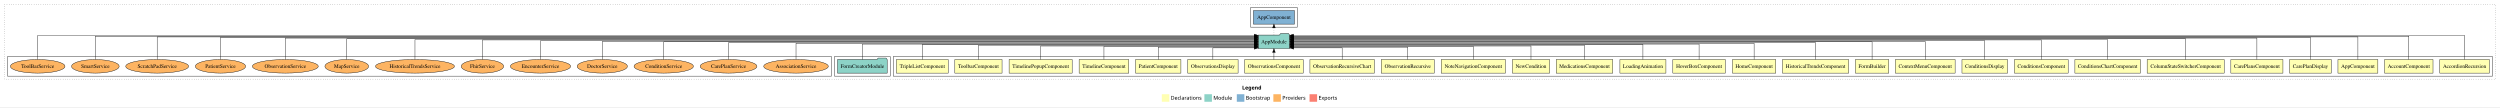
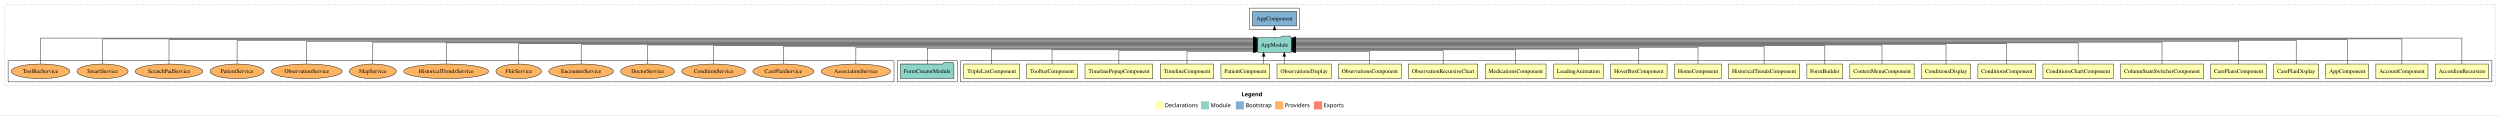
- <svg xmlns="http://www.w3.org/2000/svg" width="6633pt" height="284pt" viewBox="0.00 0.00 6633.00 284.00">
+ <svg xmlns="http://www.w3.org/2000/svg" width="6169pt" height="284pt" viewBox="0.00 0.00 6169.00 284.00">
  <g id="graph0" class="graph" transform="scale(1 1) rotate(0) translate(4 280)">
-     <polygon fill="#ffffff" stroke="transparent" points="-4,4 -4,-280 6629,-280 6629,4 -4,4" />
-     <text text-anchor="start" x="3291.509" y="-42.4" font-family="sans-serif" font-weight="bold" font-size="14.00" fill="#000000">Legend</text>
-     <polygon fill="#ffffb3" stroke="transparent" points="3078.5,-10 3078.5,-30 3098.5,-30 3098.5,-10 3078.5,-10" />
-     <text text-anchor="start" x="3102.129" y="-15.4" font-family="sans-serif" font-size="14.00" fill="#000000">  Declarations</text>
-     <polygon fill="#8dd3c7" stroke="transparent" points="3191.5,-10 3191.5,-30 3211.5,-30 3211.5,-10 3191.5,-10" />
-     <text text-anchor="start" x="3215.225" y="-15.4" font-family="sans-serif" font-size="14.00" fill="#000000">  Module</text>
-     <polygon fill="#80b1d3" stroke="transparent" points="3277.5,-10 3277.5,-30 3297.5,-30 3297.5,-10 3277.5,-10" />
-     <text text-anchor="start" x="3301.281" y="-15.4" font-family="sans-serif" font-size="14.00" fill="#000000">  Bootstrap</text>
-     <polygon fill="#fdb462" stroke="transparent" points="3374.5,-10 3374.5,-30 3394.5,-30 3394.5,-10 3374.5,-10" />
-     <text text-anchor="start" x="3398.173" y="-15.4" font-family="sans-serif" font-size="14.00" fill="#000000">  Providers</text>
-     <polygon fill="#fb8072" stroke="transparent" points="3470.5,-10 3470.5,-30 3490.5,-30 3490.5,-10 3470.5,-10" />
-     <text text-anchor="start" x="3494.226" y="-15.4" font-family="sans-serif" font-size="14.00" fill="#000000">  Exports</text>
+     <polygon fill="#ffffff" stroke="transparent" points="-4,4 -4,-280 6165,-280 6165,4 -4,4" />
+     <text text-anchor="start" x="3059.509" y="-42.4" font-family="sans-serif" font-weight="bold" font-size="14.00" fill="#000000">Legend</text>
+     <polygon fill="#ffffb3" stroke="transparent" points="2846.5,-10 2846.5,-30 2866.5,-30 2866.5,-10 2846.5,-10" />
+     <text text-anchor="start" x="2870.129" y="-15.4" font-family="sans-serif" font-size="14.00" fill="#000000">  Declarations</text>
+     <polygon fill="#8dd3c7" stroke="transparent" points="2959.5,-10 2959.5,-30 2979.5,-30 2979.5,-10 2959.5,-10" />
+     <text text-anchor="start" x="2983.225" y="-15.4" font-family="sans-serif" font-size="14.00" fill="#000000">  Module</text>
+     <polygon fill="#80b1d3" stroke="transparent" points="3045.5,-10 3045.5,-30 3065.5,-30 3065.5,-10 3045.5,-10" />
+     <text text-anchor="start" x="3069.281" y="-15.4" font-family="sans-serif" font-size="14.00" fill="#000000">  Bootstrap</text>
+     <polygon fill="#fdb462" stroke="transparent" points="3142.5,-10 3142.5,-30 3162.5,-30 3162.5,-10 3142.5,-10" />
+     <text text-anchor="start" x="3166.173" y="-15.4" font-family="sans-serif" font-size="14.00" fill="#000000">  Providers</text>
+     <polygon fill="#fb8072" stroke="transparent" points="3238.5,-10 3238.5,-30 3258.5,-30 3258.5,-10 3238.5,-10" />
+     <text text-anchor="start" x="3262.226" y="-15.4" font-family="sans-serif" font-size="14.00" fill="#000000">  Exports</text>
    <g id="clust1" class="cluster">
-       <polygon fill="none" stroke="#000000" stroke-dasharray="1,5" points="8,-70 8,-268 6617,-268 6617,-70 8,-70" />
+       <polygon fill="none" stroke="#000000" stroke-dasharray="1,5" points="8,-70 8,-268 6153,-268 6153,-70 8,-70" />
    </g>
    <g id="clust2" class="cluster">
-       <polygon fill="none" stroke="#000000" points="2366,-78 2366,-130 6609,-130 6609,-78 2366,-78" />
+       <polygon fill="none" stroke="#000000" points="2366,-78 2366,-130 6145,-130 6145,-78 2366,-78" />
+     </g>
+     <g id="clust27" class="cluster">
+       <polygon fill="none" stroke="#000000" points="2210,-78 2210,-130 2358,-130 2358,-78 2210,-78" />
+     </g>
+     <g id="clust29" class="cluster">
+       <polygon fill="none" stroke="#000000" points="3079,-208 3079,-260 3203,-260 3203,-208 3079,-208" />
    </g>
    <g id="clust30" class="cluster">
-       <polygon fill="none" stroke="#000000" points="2210,-78 2210,-130 2358,-130 2358,-78 2210,-78" />
-     </g>
-     <g id="clust32" class="cluster">
-       <polygon fill="none" stroke="#000000" points="3314,-208 3314,-260 3438,-260 3438,-208 3314,-208" />
-     </g>
-     <g id="clust33" class="cluster">
      <polygon fill="none" stroke="#000000" points="16,-78 16,-130 2202,-130 2202,-78 16,-78" />
    </g>
    <g id="node1" class="node">
-       <polygon fill="#ffffb3" stroke="#000000" points="6600.849,-122 6469.151,-122 6469.151,-86 6600.849,-86 6600.849,-122" />
-       <text text-anchor="middle" x="6535" y="-99.8" font-family="Times,serif" font-size="14.00" fill="#000000">AccordionRecursion</text>
-     </g>
-     <g id="node28" class="node">
-       <polygon fill="#8dd3c7" stroke="#000000" points="3417.657,-187 3414.657,-191 3393.657,-191 3390.657,-187 3334.343,-187 3334.343,-151 3417.657,-151 3417.657,-187" />
-       <text text-anchor="middle" x="3376" y="-164.8" font-family="Times,serif" font-size="14.00" fill="#000000">AppModule</text>
+       <polygon fill="#ffffb3" stroke="#000000" points="6136.849,-122 6005.151,-122 6005.151,-86 6136.849,-86 6136.849,-122" />
+       <text text-anchor="middle" x="6071" y="-99.8" font-family="Times,serif" font-size="14.00" fill="#000000">AccordionRecursion</text>
+     </g>
+     <g id="node25" class="node">
+       <polygon fill="#8dd3c7" stroke="#000000" points="3182.657,-187 3179.657,-191 3158.657,-191 3155.657,-187 3099.343,-187 3099.343,-151 3182.657,-151 3182.657,-187" />
+       <text text-anchor="middle" x="3141" y="-164.8" font-family="Times,serif" font-size="14.00" fill="#000000">AppModule</text>
    </g>
    <g id="edge1" class="edge">
-       <path fill="none" stroke="#000000" d="M6535,-122.198C6535,-146.356 6535,-186 6535,-186 6535,-186 3427.68,-186 3427.68,-186" />
-       <polygon fill="#000000" stroke="#000000" points="3427.68,-182.5 3417.68,-186 3427.68,-189.5 3427.68,-182.5" />
+       <path fill="none" stroke="#000000" d="M6071,-122.198C6071,-146.356 6071,-186 6071,-186 6071,-186 3192.7,-186 3192.7,-186" />
+       <polygon fill="#000000" stroke="#000000" points="3192.7,-182.5 3182.7,-186 3192.7,-189.5 3192.7,-182.5" />
    </g>
    <g id="node2" class="node">
-       <polygon fill="#ffffb3" stroke="#000000" points="6451.259,-122 6322.741,-122 6322.741,-86 6451.259,-86 6451.259,-122" />
-       <text text-anchor="middle" x="6387" y="-99.8" font-family="Times,serif" font-size="14.00" fill="#000000">AccountComponent</text>
+       <polygon fill="#ffffb3" stroke="#000000" points="5987.259,-122 5858.741,-122 5858.741,-86 5987.259,-86 5987.259,-122" />
+       <text text-anchor="middle" x="5923" y="-99.8" font-family="Times,serif" font-size="14.00" fill="#000000">AccountComponent</text>
    </g>
    <g id="edge2" class="edge">
-       <path fill="none" stroke="#000000" d="M6387,-122.153C6387,-145.757 6387,-184 6387,-184 6387,-184 3427.704,-184 3427.704,-184" />
-       <polygon fill="#000000" stroke="#000000" points="3427.704,-180.5 3417.704,-184 3427.704,-187.5 3427.704,-180.5" />
+       <path fill="none" stroke="#000000" d="M5923,-122.153C5923,-145.757 5923,-184 5923,-184 5923,-184 3192.759,-184 3192.759,-184" />
+       <polygon fill="#000000" stroke="#000000" points="3192.759,-180.5 3182.759,-184 3192.759,-187.5 3192.759,-180.5" />
    </g>
    <g id="node3" class="node">
-       <polygon fill="#ffffb3" stroke="#000000" points="6304.94,-122 6199.06,-122 6199.06,-86 6304.94,-86 6304.94,-122" />
-       <text text-anchor="middle" x="6252" y="-99.8" font-family="Times,serif" font-size="14.00" fill="#000000">AppComponent</text>
+       <polygon fill="#ffffb3" stroke="#000000" points="5840.94,-122 5735.06,-122 5735.06,-86 5840.94,-86 5840.94,-122" />
+       <text text-anchor="middle" x="5788" y="-99.8" font-family="Times,serif" font-size="14.00" fill="#000000">AppComponent</text>
    </g>
    <g id="edge3" class="edge">
-       <path fill="none" stroke="#000000" d="M6252,-122.091C6252,-145.133 6252,-182 6252,-182 6252,-182 3427.765,-182 3427.765,-182" />
-       <polygon fill="#000000" stroke="#000000" points="3427.765,-178.5 3417.765,-182 3427.765,-185.5 3427.765,-178.5" />
+       <path fill="none" stroke="#000000" d="M5788,-122.091C5788,-145.133 5788,-182 5788,-182 5788,-182 3192.845,-182 3192.845,-182" />
+       <polygon fill="#000000" stroke="#000000" points="3192.845,-178.5 3182.845,-182 3192.845,-185.5 3192.845,-178.5" />
    </g>
    <g id="node4" class="node">
-       <polygon fill="#ffffb3" stroke="#000000" points="6181.361,-122 6070.639,-122 6070.639,-86 6181.361,-86 6181.361,-122" />
-       <text text-anchor="middle" x="6126" y="-99.8" font-family="Times,serif" font-size="14.00" fill="#000000">CarePlanDisplay</text>
+       <polygon fill="#ffffb3" stroke="#000000" points="5717.361,-122 5606.639,-122 5606.639,-86 5717.361,-86 5717.361,-122" />
+       <text text-anchor="middle" x="5662" y="-99.8" font-family="Times,serif" font-size="14.00" fill="#000000">CarePlanDisplay</text>
    </g>
    <g id="edge4" class="edge">
-       <path fill="none" stroke="#000000" d="M6126,-122.248C6126,-145.018 6126,-181 6126,-181 6126,-181 3427.823,-181 3427.823,-181" />
-       <polygon fill="#000000" stroke="#000000" points="3427.823,-177.5 3417.823,-181 3427.822,-184.5 3427.823,-177.5" />
+       <path fill="none" stroke="#000000" d="M5662,-122.011C5662,-144.485 5662,-180 5662,-180 5662,-180 3192.914,-180 3192.914,-180" />
+       <polygon fill="#000000" stroke="#000000" points="3192.914,-176.5 3182.914,-180 3192.914,-183.5 3192.914,-176.5" />
    </g>
    <g id="node5" class="node">
-       <polygon fill="#ffffb3" stroke="#000000" points="6053.091,-122 5914.909,-122 5914.909,-86 6053.091,-86 6053.091,-122" />
-       <text text-anchor="middle" x="5984" y="-99.8" font-family="Times,serif" font-size="14.00" fill="#000000">CarePlansComponent</text>
+       <polygon fill="#ffffb3" stroke="#000000" points="5589.091,-122 5450.909,-122 5450.909,-86 5589.091,-86 5589.091,-122" />
+       <text text-anchor="middle" x="5520" y="-99.8" font-family="Times,serif" font-size="14.00" fill="#000000">CarePlansComponent</text>
    </g>
    <g id="edge5" class="edge">
-       <path fill="none" stroke="#000000" d="M5984,-122.155C5984,-144.352 5984,-179 5984,-179 5984,-179 3427.756,-179 3427.756,-179" />
-       <polygon fill="#000000" stroke="#000000" points="3427.756,-175.5 3417.756,-179 3427.756,-182.5 3427.756,-175.5" />
+       <path fill="none" stroke="#000000" d="M5520,-122.292C5520,-144.206 5520,-178 5520,-178 5520,-178 3192.795,-178 3192.795,-178" />
+       <polygon fill="#000000" stroke="#000000" points="3192.795,-174.5 3182.795,-178 3192.795,-181.5 3192.795,-174.5" />
    </g>
    <g id="node6" class="node">
-       <polygon fill="#ffffb3" stroke="#000000" points="5897.203,-122 5692.797,-122 5692.797,-86 5897.203,-86 5897.203,-122" />
-       <text text-anchor="middle" x="5795" y="-99.8" font-family="Times,serif" font-size="14.00" fill="#000000">ColumnStateSwitcherComponent</text>
+       <polygon fill="#ffffb3" stroke="#000000" points="5433.203,-122 5228.797,-122 5228.797,-86 5433.203,-86 5433.203,-122" />
+       <text text-anchor="middle" x="5331" y="-99.8" font-family="Times,serif" font-size="14.00" fill="#000000">ColumnStateSwitcherComponent</text>
    </g>
    <g id="edge6" class="edge">
-       <path fill="none" stroke="#000000" d="M5795,-122.045C5795,-143.662 5795,-177 5795,-177 5795,-177 3427.731,-177 3427.731,-177" />
-       <polygon fill="#000000" stroke="#000000" points="3427.731,-173.5 3417.731,-177 3427.731,-180.5 3427.731,-173.5" />
+       <path fill="none" stroke="#000000" d="M5331,-122.169C5331,-143.498 5331,-176 5331,-176 5331,-176 3192.793,-176 3192.793,-176" />
+       <polygon fill="#000000" stroke="#000000" points="3192.793,-172.5 3182.793,-176 3192.793,-179.5 3192.793,-172.5" />
    </g>
    <g id="node7" class="node">
-       <polygon fill="#ffffb3" stroke="#000000" points="5674.888,-122 5501.112,-122 5501.112,-86 5674.888,-86 5674.888,-122" />
-       <text text-anchor="middle" x="5588" y="-99.8" font-family="Times,serif" font-size="14.00" fill="#000000">ConditionsChartComponent</text>
+       <polygon fill="#ffffb3" stroke="#000000" points="5210.888,-122 5037.112,-122 5037.112,-86 5210.888,-86 5210.888,-122" />
+       <text text-anchor="middle" x="5124" y="-99.8" font-family="Times,serif" font-size="14.00" fill="#000000">ConditionsChartComponent</text>
    </g>
    <g id="edge7" class="edge">
-       <path fill="none" stroke="#000000" d="M5588,-122.284C5588,-143.321 5588,-175 5588,-175 5588,-175 3427.726,-175 3427.726,-175" />
-       <polygon fill="#000000" stroke="#000000" points="3427.726,-171.5 3417.726,-175 3427.726,-178.5 3427.726,-171.5" />
+       <path fill="none" stroke="#000000" d="M5124,-122.027C5124,-142.767 5124,-174 5124,-174 5124,-174 3192.875,-174 3192.875,-174" />
+       <polygon fill="#000000" stroke="#000000" points="3192.875,-170.5 3182.875,-174 3192.875,-177.5 3192.875,-170.5" />
    </g>
    <g id="node8" class="node">
-       <polygon fill="#ffffb3" stroke="#000000" points="5483.286,-122 5340.714,-122 5340.714,-86 5483.286,-86 5483.286,-122" />
-       <text text-anchor="middle" x="5412" y="-99.8" font-family="Times,serif" font-size="14.00" fill="#000000">ConditionsComponent</text>
+       <polygon fill="#ffffb3" stroke="#000000" points="5019.286,-122 4876.714,-122 4876.714,-86 5019.286,-86 5019.286,-122" />
+       <text text-anchor="middle" x="4948" y="-99.8" font-family="Times,serif" font-size="14.00" fill="#000000">ConditionsComponent</text>
    </g>
    <g id="edge8" class="edge">
-       <path fill="none" stroke="#000000" d="M5412,-122.027C5412,-142.767 5412,-174 5412,-174 5412,-174 3428.057,-174 3428.057,-174" />
-       <polygon fill="#000000" stroke="#000000" points="3428.057,-170.5 3418.057,-174 3428.057,-177.5 3428.057,-170.5" />
+       <path fill="none" stroke="#000000" d="M4948,-122.223C4948,-142.365 4948,-172 4948,-172 4948,-172 3193.007,-172 3193.007,-172" />
+       <polygon fill="#000000" stroke="#000000" points="3193.007,-168.5 3183.007,-172 3193.007,-175.5 3193.007,-168.5" />
    </g>
    <g id="node9" class="node">
-       <polygon fill="#ffffb3" stroke="#000000" points="5322.5,-122 5201.5,-122 5201.5,-86 5322.5,-86 5322.5,-122" />
-       <text text-anchor="middle" x="5262" y="-99.8" font-family="Times,serif" font-size="14.00" fill="#000000">ConditionsDisplay</text>
+       <polygon fill="#ffffb3" stroke="#000000" points="4858.5,-122 4737.5,-122 4737.5,-86 4858.5,-86 4858.5,-122" />
+       <text text-anchor="middle" x="4798" y="-99.8" font-family="Times,serif" font-size="14.00" fill="#000000">ConditionsDisplay</text>
    </g>
    <g id="edge9" class="edge">
-       <path fill="none" stroke="#000000" d="M5262,-122.223C5262,-142.365 5262,-172 5262,-172 5262,-172 3428.036,-172 3428.036,-172" />
-       <polygon fill="#000000" stroke="#000000" points="3428.036,-168.5 3418.036,-172 3428.036,-175.5 3428.036,-168.5" />
+       <path fill="none" stroke="#000000" d="M4798,-122.035C4798,-141.576 4798,-170 4798,-170 4798,-170 3192.789,-170 3192.789,-170" />
+       <polygon fill="#000000" stroke="#000000" points="3192.789,-166.5 3182.789,-170 3192.789,-173.5 3192.789,-166.5" />
    </g>
    <g id="node10" class="node">
-       <polygon fill="#ffffb3" stroke="#000000" points="5183.324,-122 5024.676,-122 5024.676,-86 5183.324,-86 5183.324,-122" />
-       <text text-anchor="middle" x="5104" y="-99.8" font-family="Times,serif" font-size="14.00" fill="#000000">ContextMenuComponent</text>
+       <polygon fill="#ffffb3" stroke="#000000" points="4719.324,-122 4560.676,-122 4560.676,-86 4719.324,-86 4719.324,-122" />
+       <text text-anchor="middle" x="4640" y="-99.8" font-family="Times,serif" font-size="14.00" fill="#000000">ContextMenuComponent</text>
    </g>
    <g id="edge10" class="edge">
-       <path fill="none" stroke="#000000" d="M5104,-122.035C5104,-141.576 5104,-170 5104,-170 5104,-170 3427.859,-170 3427.859,-170" />
-       <polygon fill="#000000" stroke="#000000" points="3427.859,-166.5 3417.859,-170 3427.859,-173.5 3427.859,-166.5" />
+       <path fill="none" stroke="#000000" d="M4640,-122.106C4640,-141.339 4640,-169 4640,-169 4640,-169 3193.051,-169 3193.051,-169" />
+       <polygon fill="#000000" stroke="#000000" points="3193.051,-165.5 3183.051,-169 3193.051,-172.5 3193.051,-165.5" />
    </g>
    <g id="node11" class="node">
-       <polygon fill="#ffffb3" stroke="#000000" points="5007.327,-122 4918.673,-122 4918.673,-86 5007.327,-86 5007.327,-122" />
-       <text text-anchor="middle" x="4963" y="-99.8" font-family="Times,serif" font-size="14.00" fill="#000000">FormBuilder</text>
+       <polygon fill="#ffffb3" stroke="#000000" points="4543.327,-122 4454.673,-122 4454.673,-86 4543.327,-86 4543.327,-122" />
+       <text text-anchor="middle" x="4499" y="-99.8" font-family="Times,serif" font-size="14.00" fill="#000000">FormBuilder</text>
    </g>
    <g id="edge11" class="edge">
-       <path fill="none" stroke="#000000" d="M4963,-122.106C4963,-141.339 4963,-169 4963,-169 4963,-169 3428.04,-169 3428.04,-169" />
-       <polygon fill="#000000" stroke="#000000" points="3428.04,-165.5 3418.04,-169 3428.04,-172.5 3428.04,-165.5" />
+       <path fill="none" stroke="#000000" d="M4499,-122.222C4499,-140.828 4499,-167 4499,-167 4499,-167 3192.757,-167 3192.757,-167" />
+       <polygon fill="#000000" stroke="#000000" points="3192.757,-163.5 3182.757,-167 3192.757,-170.5 3192.757,-163.5" />
    </g>
    <g id="node12" class="node">
-       <polygon fill="#ffffb3" stroke="#000000" points="4900.909,-122 4725.091,-122 4725.091,-86 4900.909,-86 4900.909,-122" />
-       <text text-anchor="middle" x="4813" y="-99.8" font-family="Times,serif" font-size="14.00" fill="#000000">HistoricalTrendsComponent</text>
+       <polygon fill="#ffffb3" stroke="#000000" points="4436.909,-122 4261.091,-122 4261.091,-86 4436.909,-86 4436.909,-122" />
+       <text text-anchor="middle" x="4349" y="-99.8" font-family="Times,serif" font-size="14.00" fill="#000000">HistoricalTrendsComponent</text>
    </g>
    <g id="edge12" class="edge">
-       <path fill="none" stroke="#000000" d="M4813,-122.222C4813,-140.828 4813,-167 4813,-167 4813,-167 3427.842,-167 3427.842,-167" />
-       <polygon fill="#000000" stroke="#000000" points="3427.842,-163.5 3417.842,-167 3427.842,-170.5 3427.842,-163.5" />
+       <path fill="none" stroke="#000000" d="M4349,-122.302C4349,-140.27 4349,-165 4349,-165 4349,-165 3192.933,-165 3192.933,-165" />
+       <polygon fill="#000000" stroke="#000000" points="3192.933,-161.5 3182.933,-165 3192.933,-168.5 3192.933,-161.5" />
    </g>
    <g id="node13" class="node">
-       <polygon fill="#ffffb3" stroke="#000000" points="4707.545,-122 4592.455,-122 4592.455,-86 4707.545,-86 4707.545,-122" />
-       <text text-anchor="middle" x="4650" y="-99.8" font-family="Times,serif" font-size="14.00" fill="#000000">HomeComponent</text>
+       <polygon fill="#ffffb3" stroke="#000000" points="4243.545,-122 4128.455,-122 4128.455,-86 4243.545,-86 4243.545,-122" />
+       <text text-anchor="middle" x="4186" y="-99.8" font-family="Times,serif" font-size="14.00" fill="#000000">HomeComponent</text>
    </g>
    <g id="edge13" class="edge">
-       <path fill="none" stroke="#000000" d="M4650,-122.302C4650,-140.27 4650,-165 4650,-165 4650,-165 3427.664,-165 3427.664,-165" />
-       <polygon fill="#000000" stroke="#000000" points="3427.664,-161.5 3417.664,-165 3427.664,-168.5 3427.664,-161.5" />
+       <path fill="none" stroke="#000000" d="M4186,-122.022C4186,-139.373 4186,-163 4186,-163 4186,-163 3192.934,-163 3192.934,-163" />
+       <polygon fill="#000000" stroke="#000000" points="3192.934,-159.5 3182.934,-163 3192.934,-166.5 3192.934,-159.5" />
    </g>
    <g id="node14" class="node">
-       <polygon fill="#ffffb3" stroke="#000000" points="4573.651,-122 4434.349,-122 4434.349,-86 4573.651,-86 4573.651,-122" />
-       <text text-anchor="middle" x="4504" y="-99.8" font-family="Times,serif" font-size="14.00" fill="#000000">HoverBoxComponent</text>
+       <polygon fill="#ffffb3" stroke="#000000" points="4109.651,-122 3970.349,-122 3970.349,-86 4109.651,-86 4109.651,-122" />
+       <text text-anchor="middle" x="4040" y="-99.8" font-family="Times,serif" font-size="14.00" fill="#000000">HoverBoxComponent</text>
    </g>
    <g id="edge14" class="edge">
-       <path fill="none" stroke="#000000" d="M4504,-122.022C4504,-139.373 4504,-163 4504,-163 4504,-163 3427.821,-163 3427.821,-163" />
-       <polygon fill="#000000" stroke="#000000" points="3427.822,-159.5 3417.821,-163 3427.821,-166.5 3427.822,-159.5" />
+       <path fill="none" stroke="#000000" d="M4040,-122.035C4040,-138.734 4040,-161 4040,-161 4040,-161 3192.856,-161 3192.856,-161" />
+       <polygon fill="#000000" stroke="#000000" points="3192.856,-157.5 3182.856,-161 3192.856,-164.5 3192.856,-157.5" />
    </g>
    <g id="node15" class="node">
-       <polygon fill="#ffffb3" stroke="#000000" points="4416.042,-122 4293.958,-122 4293.958,-86 4416.042,-86 4416.042,-122" />
-       <text text-anchor="middle" x="4355" y="-99.8" font-family="Times,serif" font-size="14.00" fill="#000000">LoadingAnimation</text>
+       <polygon fill="#ffffb3" stroke="#000000" points="3952.042,-122 3829.958,-122 3829.958,-86 3952.042,-86 3952.042,-122" />
+       <text text-anchor="middle" x="3891" y="-99.8" font-family="Times,serif" font-size="14.00" fill="#000000">LoadingAnimation</text>
    </g>
    <g id="edge15" class="edge">
-       <path fill="none" stroke="#000000" d="M4355,-122.034C4355,-139.06 4355,-162 4355,-162 4355,-162 3427.753,-162 3427.753,-162" />
-       <polygon fill="#000000" stroke="#000000" points="3427.753,-158.5 3417.753,-162 3427.753,-165.5 3427.753,-158.5" />
+       <path fill="none" stroke="#000000" d="M3891,-122.009C3891,-138.049 3891,-159 3891,-159 3891,-159 3192.661,-159 3192.661,-159" />
+       <polygon fill="#000000" stroke="#000000" points="3192.661,-155.5 3182.661,-159 3192.66,-162.5 3192.661,-155.5" />
    </g>
    <g id="node16" class="node">
-       <polygon fill="#ffffb3" stroke="#000000" points="4275.038,-122 4124.962,-122 4124.962,-86 4275.038,-86 4275.038,-122" />
-       <text text-anchor="middle" x="4200" y="-99.8" font-family="Times,serif" font-size="14.00" fill="#000000">MedicationsComponent</text>
+       <polygon fill="#ffffb3" stroke="#000000" points="3811.038,-122 3660.962,-122 3660.962,-86 3811.038,-86 3811.038,-122" />
+       <text text-anchor="middle" x="3736" y="-99.8" font-family="Times,serif" font-size="14.00" fill="#000000">MedicationsComponent</text>
    </g>
    <g id="edge16" class="edge">
-       <path fill="none" stroke="#000000" d="M4200,-122.027C4200,-138.398 4200,-160 4200,-160 4200,-160 3427.711,-160 3427.711,-160" />
-       <polygon fill="#000000" stroke="#000000" points="3427.711,-156.5 3417.711,-160 3427.711,-163.5 3427.711,-156.5" />
+       <path fill="none" stroke="#000000" d="M3736,-122.24C3736,-137.571 3736,-157 3736,-157 3736,-157 3192.839,-157 3192.839,-157" />
+       <polygon fill="#000000" stroke="#000000" points="3192.839,-153.5 3182.839,-157 3192.839,-160.5 3192.839,-153.5" />
    </g>
    <g id="node17" class="node">
-       <polygon fill="#ffffb3" stroke="#000000" points="4107.437,-122 4008.563,-122 4008.563,-86 4107.437,-86 4107.437,-122" />
-       <text text-anchor="middle" x="4058" y="-99.8" font-family="Times,serif" font-size="14.00" fill="#000000">NewCondition</text>
-     </g>
-     <g id="edge17" class="edge">
-       <path fill="none" stroke="#000000" d="M4058,-122.282C4058,-137.948 4058,-158 4058,-158 4058,-158 3427.891,-158 3427.891,-158" />
-       <polygon fill="#000000" stroke="#000000" points="3427.891,-154.5 3417.891,-158 3427.891,-161.5 3427.891,-154.5" />
-     </g>
-     <g id="node18" class="node">
-       <polygon fill="#ffffb3" stroke="#000000" points="3990.252,-122 3819.748,-122 3819.748,-86 3990.252,-86 3990.252,-122" />
-       <text text-anchor="middle" x="3905" y="-99.8" font-family="Times,serif" font-size="14.00" fill="#000000">NoteNavigationComponent</text>
-     </g>
-     <g id="edge18" class="edge">
-       <path fill="none" stroke="#000000" d="M3905,-122.24C3905,-137.571 3905,-157 3905,-157 3905,-157 3427.952,-157 3427.952,-157" />
-       <polygon fill="#000000" stroke="#000000" points="3427.952,-153.5 3417.952,-157 3427.952,-160.5 3427.952,-153.5" />
-     </g>
-     <g id="node19" class="node">
-       <polygon fill="#ffffb3" stroke="#000000" points="3801.399,-122 3660.601,-122 3660.601,-86 3801.399,-86 3801.399,-122" />
-       <text text-anchor="middle" x="3731" y="-99.8" font-family="Times,serif" font-size="14.00" fill="#000000">ObservationRecursive</text>
-     </g>
-     <g id="edge19" class="edge">
-       <path fill="none" stroke="#000000" d="M3731,-122.124C3731,-136.783 3731,-155 3731,-155 3731,-155 3427.767,-155 3427.767,-155" />
-       <polygon fill="#000000" stroke="#000000" points="3427.767,-151.5 3417.767,-155 3427.767,-158.5 3427.767,-151.5" />
-     </g>
-     <g id="node20" class="node">
      <polygon fill="#ffffb3" stroke="#000000" points="3642.501,-122 3471.499,-122 3471.499,-86 3642.501,-86 3642.501,-122" />
      <text text-anchor="middle" x="3557" y="-99.8" font-family="Times,serif" font-size="14.00" fill="#000000">ObservationRecursiveChart</text>
    </g>
-     <g id="edge20" class="edge">
-       <path fill="none" stroke="#000000" d="M3557,-122.246C3557,-136.177 3557,-153 3557,-153 3557,-153 3427.98,-153 3427.98,-153" />
-       <polygon fill="#000000" stroke="#000000" points="3427.98,-149.5 3417.98,-153 3427.98,-156.5 3427.98,-149.5" />
-     </g>
-     <g id="node21" class="node">
+     <g id="edge17" class="edge">
+       <path fill="none" stroke="#000000" d="M3557,-122.124C3557,-136.783 3557,-155 3557,-155 3557,-155 3192.792,-155 3192.792,-155" />
+       <polygon fill="#000000" stroke="#000000" points="3192.792,-151.5 3182.792,-155 3192.792,-158.5 3192.792,-151.5" />
+     </g>
+     <g id="node18" class="node">
      <polygon fill="#ffffb3" stroke="#000000" points="3453.699,-122 3298.301,-122 3298.301,-86 3453.699,-86 3453.699,-122" />
      <text text-anchor="middle" x="3376" y="-99.8" font-family="Times,serif" font-size="14.00" fill="#000000">ObservationsComponent</text>
    </g>
-     <g id="edge21" class="edge">
-       <path fill="none" stroke="#000000" d="M3376,-122.106C3376,-122.106 3376,-140.991 3376,-140.991" />
-       <polygon fill="#000000" stroke="#000000" points="3372.5,-140.991 3376,-150.991 3379.5,-140.991 3372.5,-140.991" />
-     </g>
-     <g id="node22" class="node">
+     <g id="edge18" class="edge">
+       <path fill="none" stroke="#000000" d="M3376,-122.246C3376,-136.177 3376,-153 3376,-153 3376,-153 3192.742,-153 3192.742,-153" />
+       <polygon fill="#000000" stroke="#000000" points="3192.742,-149.5 3182.742,-153 3192.742,-156.5 3192.742,-149.5" />
+     </g>
+     <g id="node19" class="node">
      <polygon fill="#ffffb3" stroke="#000000" points="3280.914,-122 3147.086,-122 3147.086,-86 3280.914,-86 3280.914,-122" />
      <text text-anchor="middle" x="3214" y="-99.8" font-family="Times,serif" font-size="14.00" fill="#000000">ObservationsDisplay</text>
    </g>
-     <g id="edge22" class="edge">
-       <path fill="none" stroke="#000000" d="M3214,-122.246C3214,-136.177 3214,-153 3214,-153 3214,-153 3324.281,-153 3324.281,-153" />
-       <polygon fill="#000000" stroke="#000000" points="3324.281,-156.5 3334.281,-153 3324.281,-149.5 3324.281,-156.5" />
-     </g>
-     <g id="node23" class="node">
+     <g id="edge19" class="edge">
+       <path fill="none" stroke="#000000" d="M3165.061,-122.106C3165.061,-122.106 3165.061,-140.991 3165.061,-140.991" />
+       <polygon fill="#000000" stroke="#000000" points="3161.561,-140.991 3165.061,-150.991 3168.561,-140.991 3161.561,-140.991" />
+     </g>
+     <g id="node20" class="node">
      <polygon fill="#ffffb3" stroke="#000000" points="3129.216,-122 3008.784,-122 3008.784,-86 3129.216,-86 3129.216,-122" />
      <text text-anchor="middle" x="3069" y="-99.8" font-family="Times,serif" font-size="14.00" fill="#000000">PatientComponent</text>
    </g>
-     <g id="edge23" class="edge">
-       <path fill="none" stroke="#000000" d="M3069,-122.124C3069,-136.783 3069,-155 3069,-155 3069,-155 3324.277,-155 3324.277,-155" />
-       <polygon fill="#000000" stroke="#000000" points="3324.277,-158.5 3334.277,-155 3324.277,-151.5 3324.277,-158.5" />
-     </g>
-     <g id="node24" class="node">
+     <g id="edge20" class="edge">
+       <path fill="none" stroke="#000000" d="M3114.14,-122.106C3114.14,-122.106 3114.14,-140.991 3114.14,-140.991" />
+       <polygon fill="#000000" stroke="#000000" points="3110.64,-140.991 3114.14,-150.991 3117.64,-140.991 3110.64,-140.991" />
+     </g>
+     <g id="node21" class="node">
      <polygon fill="#ffffb3" stroke="#000000" points="2990.877,-122 2859.123,-122 2859.123,-86 2990.877,-86 2990.877,-122" />
      <text text-anchor="middle" x="2925" y="-99.8" font-family="Times,serif" font-size="14.00" fill="#000000">TimelineComponent</text>
    </g>
-     <g id="edge24" class="edge">
-       <path fill="none" stroke="#000000" d="M2925,-122.24C2925,-137.571 2925,-157 2925,-157 2925,-157 3323.976,-157 3323.976,-157" />
-       <polygon fill="#000000" stroke="#000000" points="3323.976,-160.5 3333.976,-157 3323.976,-153.5 3323.976,-160.5" />
-     </g>
-     <g id="node25" class="node">
+     <g id="edge21" class="edge">
+       <path fill="none" stroke="#000000" d="M2925,-122.246C2925,-136.177 2925,-153 2925,-153 2925,-153 3089.097,-153 3089.097,-153" />
+       <polygon fill="#000000" stroke="#000000" points="3089.097,-156.5 3099.097,-153 3089.097,-149.5 3089.097,-156.5" />
+     </g>
+     <g id="node22" class="node">
      <polygon fill="#ffffb3" stroke="#000000" points="2840.66,-122 2673.34,-122 2673.34,-86 2840.66,-86 2840.66,-122" />
      <text text-anchor="middle" x="2757" y="-99.8" font-family="Times,serif" font-size="14.00" fill="#000000">TimelinePopupComponent</text>
    </g>
-     <g id="edge25" class="edge">
-       <path fill="none" stroke="#000000" d="M2757,-122.282C2757,-137.948 2757,-158 2757,-158 2757,-158 3323.94,-158 3323.94,-158" />
-       <polygon fill="#000000" stroke="#000000" points="3323.94,-161.5 3333.94,-158 3323.94,-154.5 3323.94,-161.5" />
-     </g>
-     <g id="node26" class="node">
+     <g id="edge22" class="edge">
+       <path fill="none" stroke="#000000" d="M2757,-122.124C2757,-136.783 2757,-155 2757,-155 2757,-155 3089.174,-155 3089.174,-155" />
+       <polygon fill="#000000" stroke="#000000" points="3089.174,-158.5 3099.174,-155 3089.174,-151.5 3089.174,-158.5" />
+     </g>
+     <g id="node23" class="node">
      <polygon fill="#ffffb3" stroke="#000000" points="2654.651,-122 2529.349,-122 2529.349,-86 2654.651,-86 2654.651,-122" />
      <text text-anchor="middle" x="2592" y="-99.8" font-family="Times,serif" font-size="14.00" fill="#000000">ToolbarComponent</text>
    </g>
-     <g id="edge26" class="edge">
-       <path fill="none" stroke="#000000" d="M2592,-122.027C2592,-138.398 2592,-160 2592,-160 2592,-160 3324.126,-160 3324.126,-160" />
-       <polygon fill="#000000" stroke="#000000" points="3324.126,-163.5 3334.126,-160 3324.126,-156.5 3324.126,-163.5" />
-     </g>
-     <g id="node27" class="node">
+     <g id="edge23" class="edge">
+       <path fill="none" stroke="#000000" d="M2592,-122.24C2592,-137.571 2592,-157 2592,-157 2592,-157 3089.285,-157 3089.285,-157" />
+       <polygon fill="#000000" stroke="#000000" points="3089.285,-160.5 3099.285,-157 3089.285,-153.5 3089.285,-160.5" />
+     </g>
+     <g id="node24" class="node">
      <polygon fill="#ffffb3" stroke="#000000" points="2511.82,-122 2374.18,-122 2374.18,-86 2511.82,-86 2511.82,-122" />
      <text text-anchor="middle" x="2443" y="-99.8" font-family="Times,serif" font-size="14.00" fill="#000000">TripleListComponent</text>
    </g>
-     <g id="edge27" class="edge">
-       <path fill="none" stroke="#000000" d="M2443,-122.034C2443,-139.06 2443,-162 2443,-162 2443,-162 3324.098,-162 3324.098,-162" />
-       <polygon fill="#000000" stroke="#000000" points="3324.098,-165.5 3334.098,-162 3324.098,-158.5 3324.098,-165.5" />
-     </g>
-     <g id="node30" class="node">
-       <polygon fill="#80b1d3" stroke="#000000" points="3430.439,-252 3321.561,-252 3321.561,-216 3430.439,-216 3430.439,-252" />
-       <text text-anchor="middle" x="3376" y="-229.8" font-family="Times,serif" font-size="14.00" fill="#000000">AppComponent </text>
-     </g>
-     <g id="edge29" class="edge">
-       <path fill="none" stroke="#000000" stroke-dasharray="1,5" d="M3376,-187.106C3376,-187.106 3376,-205.991 3376,-205.991" />
-       <polygon fill="#000000" stroke="#000000" points="3372.5,-205.991 3376,-215.991 3379.5,-205.991 3372.5,-205.991" />
-     </g>
-     <g id="node29" class="node">
+     <g id="edge24" class="edge">
+       <path fill="none" stroke="#000000" d="M2443,-122.009C2443,-138.049 2443,-159 2443,-159 2443,-159 3089.168,-159 3089.168,-159" />
+       <polygon fill="#000000" stroke="#000000" points="3089.168,-162.5 3099.168,-159 3089.168,-155.5 3089.168,-162.5" />
+     </g>
+     <g id="node27" class="node">
+       <polygon fill="#80b1d3" stroke="#000000" points="3195.439,-252 3086.561,-252 3086.561,-216 3195.439,-216 3195.439,-252" />
+       <text text-anchor="middle" x="3141" y="-229.8" font-family="Times,serif" font-size="14.00" fill="#000000">AppComponent </text>
+     </g>
+     <g id="edge26" class="edge">
+       <path fill="none" stroke="#000000" stroke-dasharray="1,5" d="M3141,-187.106C3141,-187.106 3141,-205.991 3141,-205.991" />
+       <polygon fill="#000000" stroke="#000000" points="3137.5,-205.991 3141,-215.991 3144.5,-205.991 3137.5,-205.991" />
+     </g>
+     <g id="node26" class="node">
      <polygon fill="#8dd3c7" stroke="#000000" points="2349.861,-122 2346.861,-126 2325.861,-126 2322.861,-122 2218.139,-122 2218.139,-86 2349.861,-86 2349.861,-122" />
      <text text-anchor="middle" x="2284" y="-99.8" font-family="Times,serif" font-size="14.00" fill="#000000">FormCreatorModule</text>
    </g>
-     <g id="edge28" class="edge">
-       <path fill="none" stroke="#000000" d="M2284,-122.022C2284,-139.373 2284,-163 2284,-163 2284,-163 3324.194,-163 3324.194,-163" />
-       <polygon fill="#000000" stroke="#000000" points="3324.194,-166.5 3334.194,-163 3324.194,-159.5 3324.194,-166.5" />
-     </g>
-     <g id="node31" class="node">
+     <g id="edge25" class="edge">
+       <path fill="none" stroke="#000000" d="M2284,-122.035C2284,-138.734 2284,-161 2284,-161 2284,-161 3089.085,-161 3089.085,-161" />
+       <polygon fill="#000000" stroke="#000000" points="3089.085,-164.5 3099.085,-161 3089.085,-157.5 3089.085,-164.5" />
+     </g>
+     <g id="node28" class="node">
      <ellipse fill="#fdb462" stroke="#000000" cx="2108" cy="-104" rx="85.669" ry="18" />
      <text text-anchor="middle" x="2108" y="-99.8" font-family="Times,serif" font-size="14.00" fill="#000000">AssociationService</text>
    </g>
-     <g id="edge30" class="edge">
-       <path fill="none" stroke="#000000" d="M2108,-122.302C2108,-140.27 2108,-165 2108,-165 2108,-165 3324.173,-165 3324.173,-165" />
-       <polygon fill="#000000" stroke="#000000" points="3324.173,-168.5 3334.173,-165 3324.173,-161.5 3324.173,-168.5" />
-     </g>
-     <g id="node32" class="node">
+     <g id="edge27" class="edge">
+       <path fill="none" stroke="#000000" d="M2108,-122.022C2108,-139.373 2108,-163 2108,-163 2108,-163 3089.226,-163 3089.226,-163" />
+       <polygon fill="#000000" stroke="#000000" points="3089.226,-166.5 3099.226,-163 3089.226,-159.5 3089.226,-166.5" />
+     </g>
+     <g id="node29" class="node">
      <ellipse fill="#fdb462" stroke="#000000" cx="1929" cy="-104" rx="75.275" ry="18" />
      <text text-anchor="middle" x="1929" y="-99.8" font-family="Times,serif" font-size="14.00" fill="#000000">CarePlanService</text>
    </g>
-     <g id="edge31" class="edge">
-       <path fill="none" stroke="#000000" d="M1929,-122.222C1929,-140.828 1929,-167 1929,-167 1929,-167 3324.255,-167 3324.255,-167" />
-       <polygon fill="#000000" stroke="#000000" points="3324.255,-170.5 3334.255,-167 3324.255,-163.5 3324.255,-170.5" />
-     </g>
-     <g id="node33" class="node">
+     <g id="edge28" class="edge">
+       <path fill="none" stroke="#000000" d="M1929,-122.302C1929,-140.27 1929,-165 1929,-165 1929,-165 3089.28,-165 3089.28,-165" />
+       <polygon fill="#000000" stroke="#000000" points="3089.28,-168.5 3099.28,-165 3089.28,-161.5 3089.28,-168.5" />
+     </g>
+     <g id="node30" class="node">
      <ellipse fill="#fdb462" stroke="#000000" cx="1757" cy="-104" rx="78.751" ry="18" />
      <text text-anchor="middle" x="1757" y="-99.8" font-family="Times,serif" font-size="14.00" fill="#000000">ConditionService</text>
    </g>
-     <g id="edge32" class="edge">
-       <path fill="none" stroke="#000000" d="M1757,-122.106C1757,-141.339 1757,-169 1757,-169 1757,-169 3323.941,-169 3323.941,-169" />
-       <polygon fill="#000000" stroke="#000000" points="3323.941,-172.5 3333.941,-169 3323.941,-165.5 3323.941,-172.5" />
-     </g>
-     <g id="node34" class="node">
+     <g id="edge29" class="edge">
+       <path fill="none" stroke="#000000" d="M1757,-122.222C1757,-140.828 1757,-167 1757,-167 1757,-167 3089.203,-167 3089.203,-167" />
+       <polygon fill="#000000" stroke="#000000" points="3089.203,-170.5 3099.203,-167 3089.202,-163.5 3089.203,-170.5" />
+     </g>
+     <g id="node31" class="node">
      <ellipse fill="#fdb462" stroke="#000000" cx="1594" cy="-104" rx="66.611" ry="18" />
      <text text-anchor="middle" x="1594" y="-99.8" font-family="Times,serif" font-size="14.00" fill="#000000">DoctorService</text>
    </g>
-     <g id="edge33" class="edge">
-       <path fill="none" stroke="#000000" d="M1594,-122.035C1594,-141.576 1594,-170 1594,-170 1594,-170 3324.142,-170 3324.142,-170" />
-       <polygon fill="#000000" stroke="#000000" points="3324.142,-173.5 3334.142,-170 3324.142,-166.5 3324.142,-173.5" />
-     </g>
-     <g id="node35" class="node">
+     <g id="edge30" class="edge">
+       <path fill="none" stroke="#000000" d="M1594,-122.106C1594,-141.339 1594,-169 1594,-169 1594,-169 3089.221,-169 3089.221,-169" />
+       <polygon fill="#000000" stroke="#000000" points="3089.221,-172.5 3099.221,-169 3089.221,-165.5 3089.221,-172.5" />
+     </g>
+     <g id="node32" class="node">
      <ellipse fill="#fdb462" stroke="#000000" cx="1430" cy="-104" rx="79.855" ry="18" />
      <text text-anchor="middle" x="1430" y="-99.8" font-family="Times,serif" font-size="14.00" fill="#000000">EncounterService</text>
    </g>
-     <g id="edge34" class="edge">
-       <path fill="none" stroke="#000000" d="M1430,-122.223C1430,-142.365 1430,-172 1430,-172 1430,-172 3324.001,-172 3324.001,-172" />
-       <polygon fill="#000000" stroke="#000000" points="3324.001,-175.5 3334.001,-172 3324.001,-168.5 3324.001,-175.5" />
-     </g>
-     <g id="node36" class="node">
+     <g id="edge31" class="edge">
+       <path fill="none" stroke="#000000" d="M1430,-122.035C1430,-141.576 1430,-170 1430,-170 1430,-170 3089.13,-170 3089.13,-170" />
+       <polygon fill="#000000" stroke="#000000" points="3089.13,-173.5 3099.13,-170 3089.13,-166.5 3089.13,-173.5" />
+     </g>
+     <g id="node33" class="node">
      <ellipse fill="#fdb462" stroke="#000000" cx="1276" cy="-104" rx="56.174" ry="18" />
      <text text-anchor="middle" x="1276" y="-99.8" font-family="Times,serif" font-size="14.00" fill="#000000">FhirService</text>
    </g>
-     <g id="edge35" class="edge">
-       <path fill="none" stroke="#000000" d="M1276,-122.027C1276,-142.767 1276,-174 1276,-174 1276,-174 3324.052,-174 3324.052,-174" />
-       <polygon fill="#000000" stroke="#000000" points="3324.052,-177.5 3334.052,-174 3324.052,-170.5 3324.052,-177.5" />
-     </g>
-     <g id="node37" class="node">
+     <g id="edge32" class="edge">
+       <path fill="none" stroke="#000000" d="M1276,-122.223C1276,-142.365 1276,-172 1276,-172 1276,-172 3088.988,-172 3088.988,-172" />
+       <polygon fill="#000000" stroke="#000000" points="3088.988,-175.5 3098.988,-172 3088.988,-168.5 3088.988,-175.5" />
+     </g>
+     <g id="node34" class="node">
      <ellipse fill="#fdb462" stroke="#000000" cx="1097" cy="-104" rx="104.767" ry="18" />
      <text text-anchor="middle" x="1097" y="-99.8" font-family="Times,serif" font-size="14.00" fill="#000000">HistoricalTrendsService</text>
    </g>
-     <g id="edge36" class="edge">
-       <path fill="none" stroke="#000000" d="M1097,-122.284C1097,-143.321 1097,-175 1097,-175 1097,-175 3324.005,-175 3324.005,-175" />
-       <polygon fill="#000000" stroke="#000000" points="3324.005,-178.5 3334.005,-175 3324.005,-171.5 3324.005,-178.5" />
-     </g>
-     <g id="node38" class="node">
+     <g id="edge33" class="edge">
+       <path fill="none" stroke="#000000" d="M1097,-122.027C1097,-142.767 1097,-174 1097,-174 1097,-174 3089.244,-174 3089.244,-174" />
+       <polygon fill="#000000" stroke="#000000" points="3089.244,-177.5 3099.244,-174 3089.244,-170.5 3089.244,-177.5" />
+     </g>
+     <g id="node35" class="node">
      <ellipse fill="#fdb462" stroke="#000000" cx="916" cy="-104" rx="57.883" ry="18" />
      <text text-anchor="middle" x="916" y="-99.8" font-family="Times,serif" font-size="14.00" fill="#000000">MapService</text>
    </g>
-     <g id="edge37" class="edge">
-       <path fill="none" stroke="#000000" d="M916,-122.045C916,-143.662 916,-177 916,-177 916,-177 3324.334,-177 3324.334,-177" />
-       <polygon fill="#000000" stroke="#000000" points="3324.334,-180.5 3334.334,-177 3324.334,-173.5 3324.334,-180.5" />
-     </g>
-     <g id="node39" class="node">
+     <g id="edge34" class="edge">
+       <path fill="none" stroke="#000000" d="M916,-122.169C916,-143.498 916,-176 916,-176 916,-176 3089.029,-176 3089.029,-176" />
+       <polygon fill="#000000" stroke="#000000" points="3089.029,-179.5 3099.029,-176 3089.029,-172.5 3089.029,-179.5" />
+     </g>
+     <g id="node36" class="node">
      <ellipse fill="#fdb462" stroke="#000000" cx="753" cy="-104" rx="87.377" ry="18" />
      <text text-anchor="middle" x="753" y="-99.8" font-family="Times,serif" font-size="14.00" fill="#000000">ObservationService</text>
    </g>
-     <g id="edge38" class="edge">
-       <path fill="none" stroke="#000000" d="M753,-122.155C753,-144.352 753,-179 753,-179 753,-179 3324.269,-179 3324.269,-179" />
-       <polygon fill="#000000" stroke="#000000" points="3324.269,-182.5 3334.269,-179 3324.269,-175.5 3324.269,-182.5" />
-     </g>
-     <g id="node40" class="node">
+     <g id="edge35" class="edge">
+       <path fill="none" stroke="#000000" d="M753,-122.292C753,-144.206 753,-178 753,-178 753,-178 3089.3,-178 3089.3,-178" />
+       <polygon fill="#000000" stroke="#000000" points="3089.3,-181.5 3099.3,-178 3089.3,-174.5 3089.3,-181.5" />
+     </g>
+     <g id="node37" class="node">
      <ellipse fill="#fdb462" stroke="#000000" cx="581" cy="-104" rx="66.627" ry="18" />
      <text text-anchor="middle" x="581" y="-99.8" font-family="Times,serif" font-size="14.00" fill="#000000">PatientService</text>
    </g>
-     <g id="edge39" class="edge">
-       <path fill="none" stroke="#000000" d="M581,-122.248C581,-145.018 581,-181 581,-181 581,-181 3324.32,-181 3324.32,-181" />
-       <polygon fill="#000000" stroke="#000000" points="3324.32,-184.5 3334.32,-181 3324.32,-177.5 3324.32,-184.5" />
-     </g>
-     <g id="node41" class="node">
+     <g id="edge36" class="edge">
+       <path fill="none" stroke="#000000" d="M581,-122.011C581,-144.485 581,-180 581,-180 581,-180 3089.229,-180 3089.229,-180" />
+       <polygon fill="#000000" stroke="#000000" points="3089.229,-183.5 3099.229,-180 3089.229,-176.5 3089.229,-183.5" />
+     </g>
+     <g id="node38" class="node">
      <ellipse fill="#fdb462" stroke="#000000" cx="413" cy="-104" rx="83.362" ry="18" />
      <text text-anchor="middle" x="413" y="-99.8" font-family="Times,serif" font-size="14.00" fill="#000000">ScratchPadService</text>
    </g>
-     <g id="edge40" class="edge">
-       <path fill="none" stroke="#000000" d="M413,-122.091C413,-145.133 413,-182 413,-182 413,-182 3324.114,-182 3324.114,-182" />
-       <polygon fill="#000000" stroke="#000000" points="3324.114,-185.5 3334.114,-182 3324.114,-178.5 3324.114,-185.5" />
-     </g>
-     <g id="node42" class="node">
+     <g id="edge37" class="edge">
+       <path fill="none" stroke="#000000" d="M413,-122.091C413,-145.133 413,-182 413,-182 413,-182 3089.241,-182 3089.241,-182" />
+       <polygon fill="#000000" stroke="#000000" points="3089.241,-185.5 3099.241,-182 3089.241,-178.5 3089.241,-185.5" />
+     </g>
+     <g id="node39" class="node">
      <ellipse fill="#fdb462" stroke="#000000" cx="249" cy="-104" rx="63.115" ry="18" />
      <text text-anchor="middle" x="249" y="-99.8" font-family="Times,serif" font-size="14.00" fill="#000000">SmartService</text>
    </g>
-     <g id="edge41" class="edge">
-       <path fill="none" stroke="#000000" d="M249,-122.153C249,-145.757 249,-184 249,-184 249,-184 3324.16,-184 3324.16,-184" />
-       <polygon fill="#000000" stroke="#000000" points="3324.16,-187.5 3334.16,-184 3324.16,-180.5 3324.16,-187.5" />
-     </g>
-     <g id="node43" class="node">
+     <g id="edge38" class="edge">
+       <path fill="none" stroke="#000000" d="M249,-122.153C249,-145.757 249,-184 249,-184 249,-184 3089.283,-184 3089.283,-184" />
+       <polygon fill="#000000" stroke="#000000" points="3089.283,-187.5 3099.283,-184 3089.283,-180.5 3089.283,-187.5" />
+     </g>
+     <g id="node40" class="node">
      <ellipse fill="#fdb462" stroke="#000000" cx="96" cy="-104" rx="72.348" ry="18" />
      <text text-anchor="middle" x="96" y="-99.8" font-family="Times,serif" font-size="14.00" fill="#000000">ToolBarService</text>
    </g>
-     <g id="edge42" class="edge">
-       <path fill="none" stroke="#000000" d="M96,-122.198C96,-146.356 96,-186 96,-186 96,-186 3324.23,-186 3324.23,-186" />
-       <polygon fill="#000000" stroke="#000000" points="3324.23,-189.5 3334.23,-186 3324.23,-182.5 3324.23,-189.5" />
+     <g id="edge39" class="edge">
+       <path fill="none" stroke="#000000" d="M96,-122.198C96,-146.356 96,-186 96,-186 96,-186 3089.114,-186 3089.114,-186" />
+       <polygon fill="#000000" stroke="#000000" points="3089.114,-189.5 3099.114,-186 3089.114,-182.5 3089.114,-189.5" />
    </g>
  </g>
</svg>
